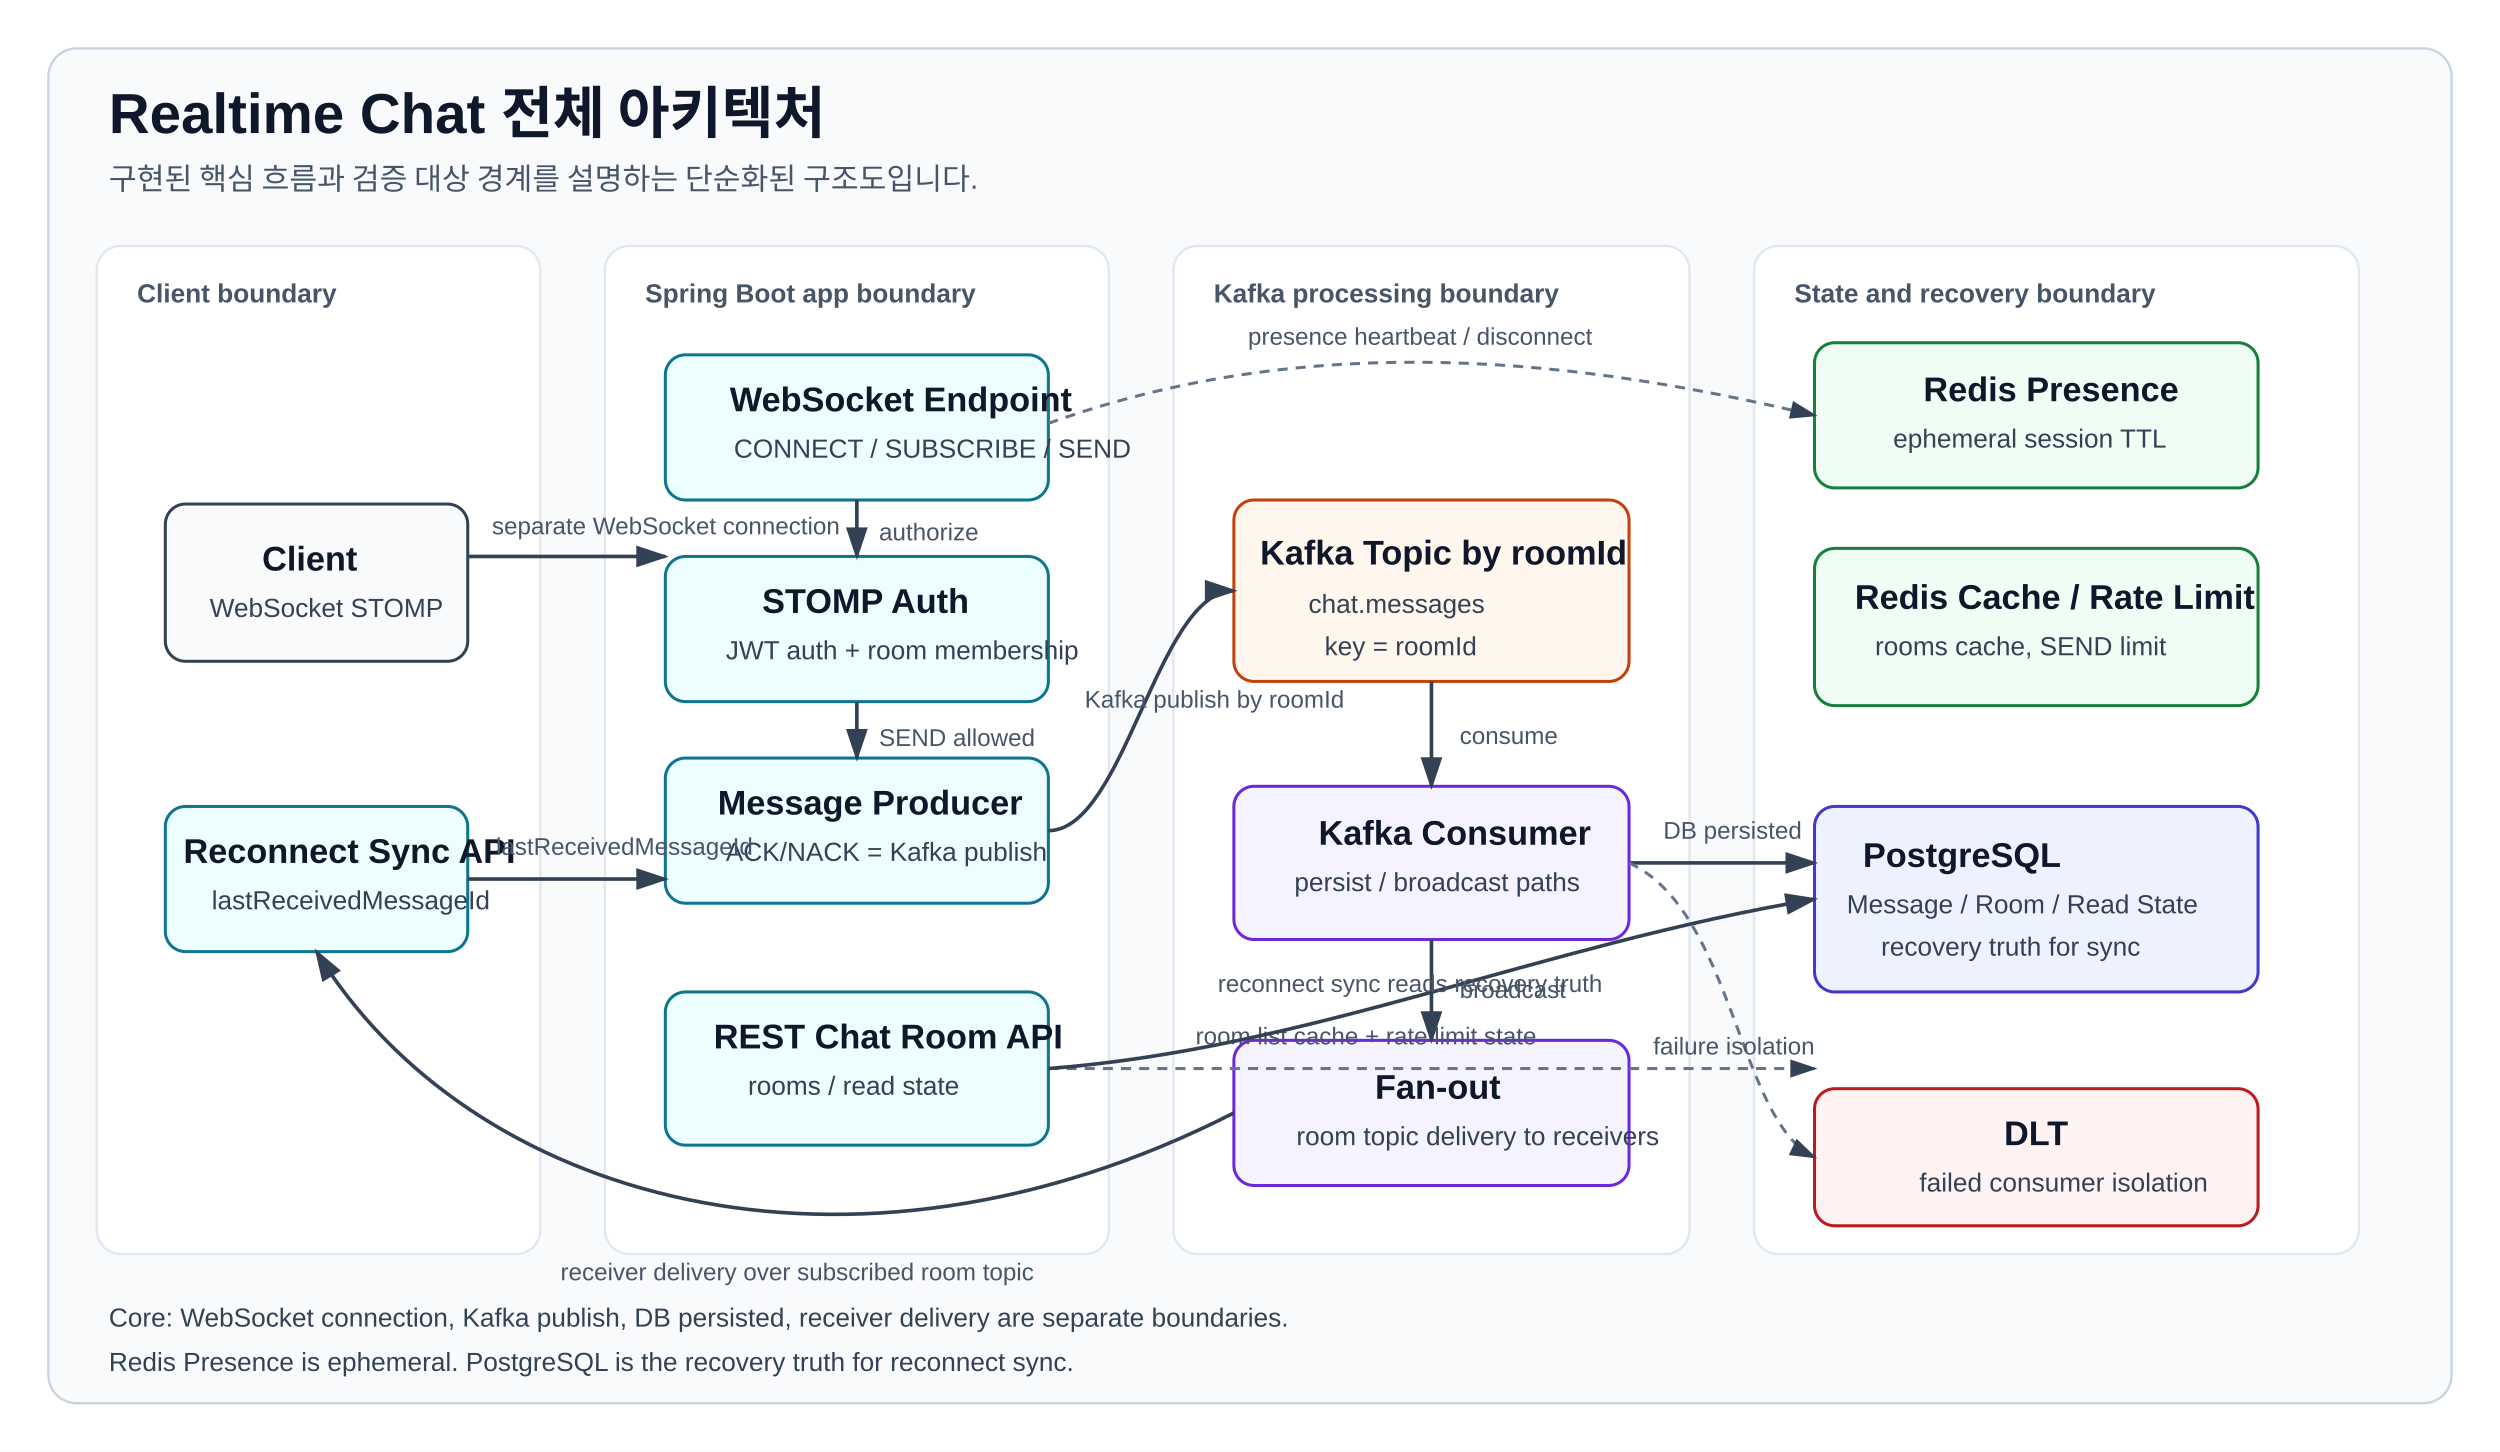
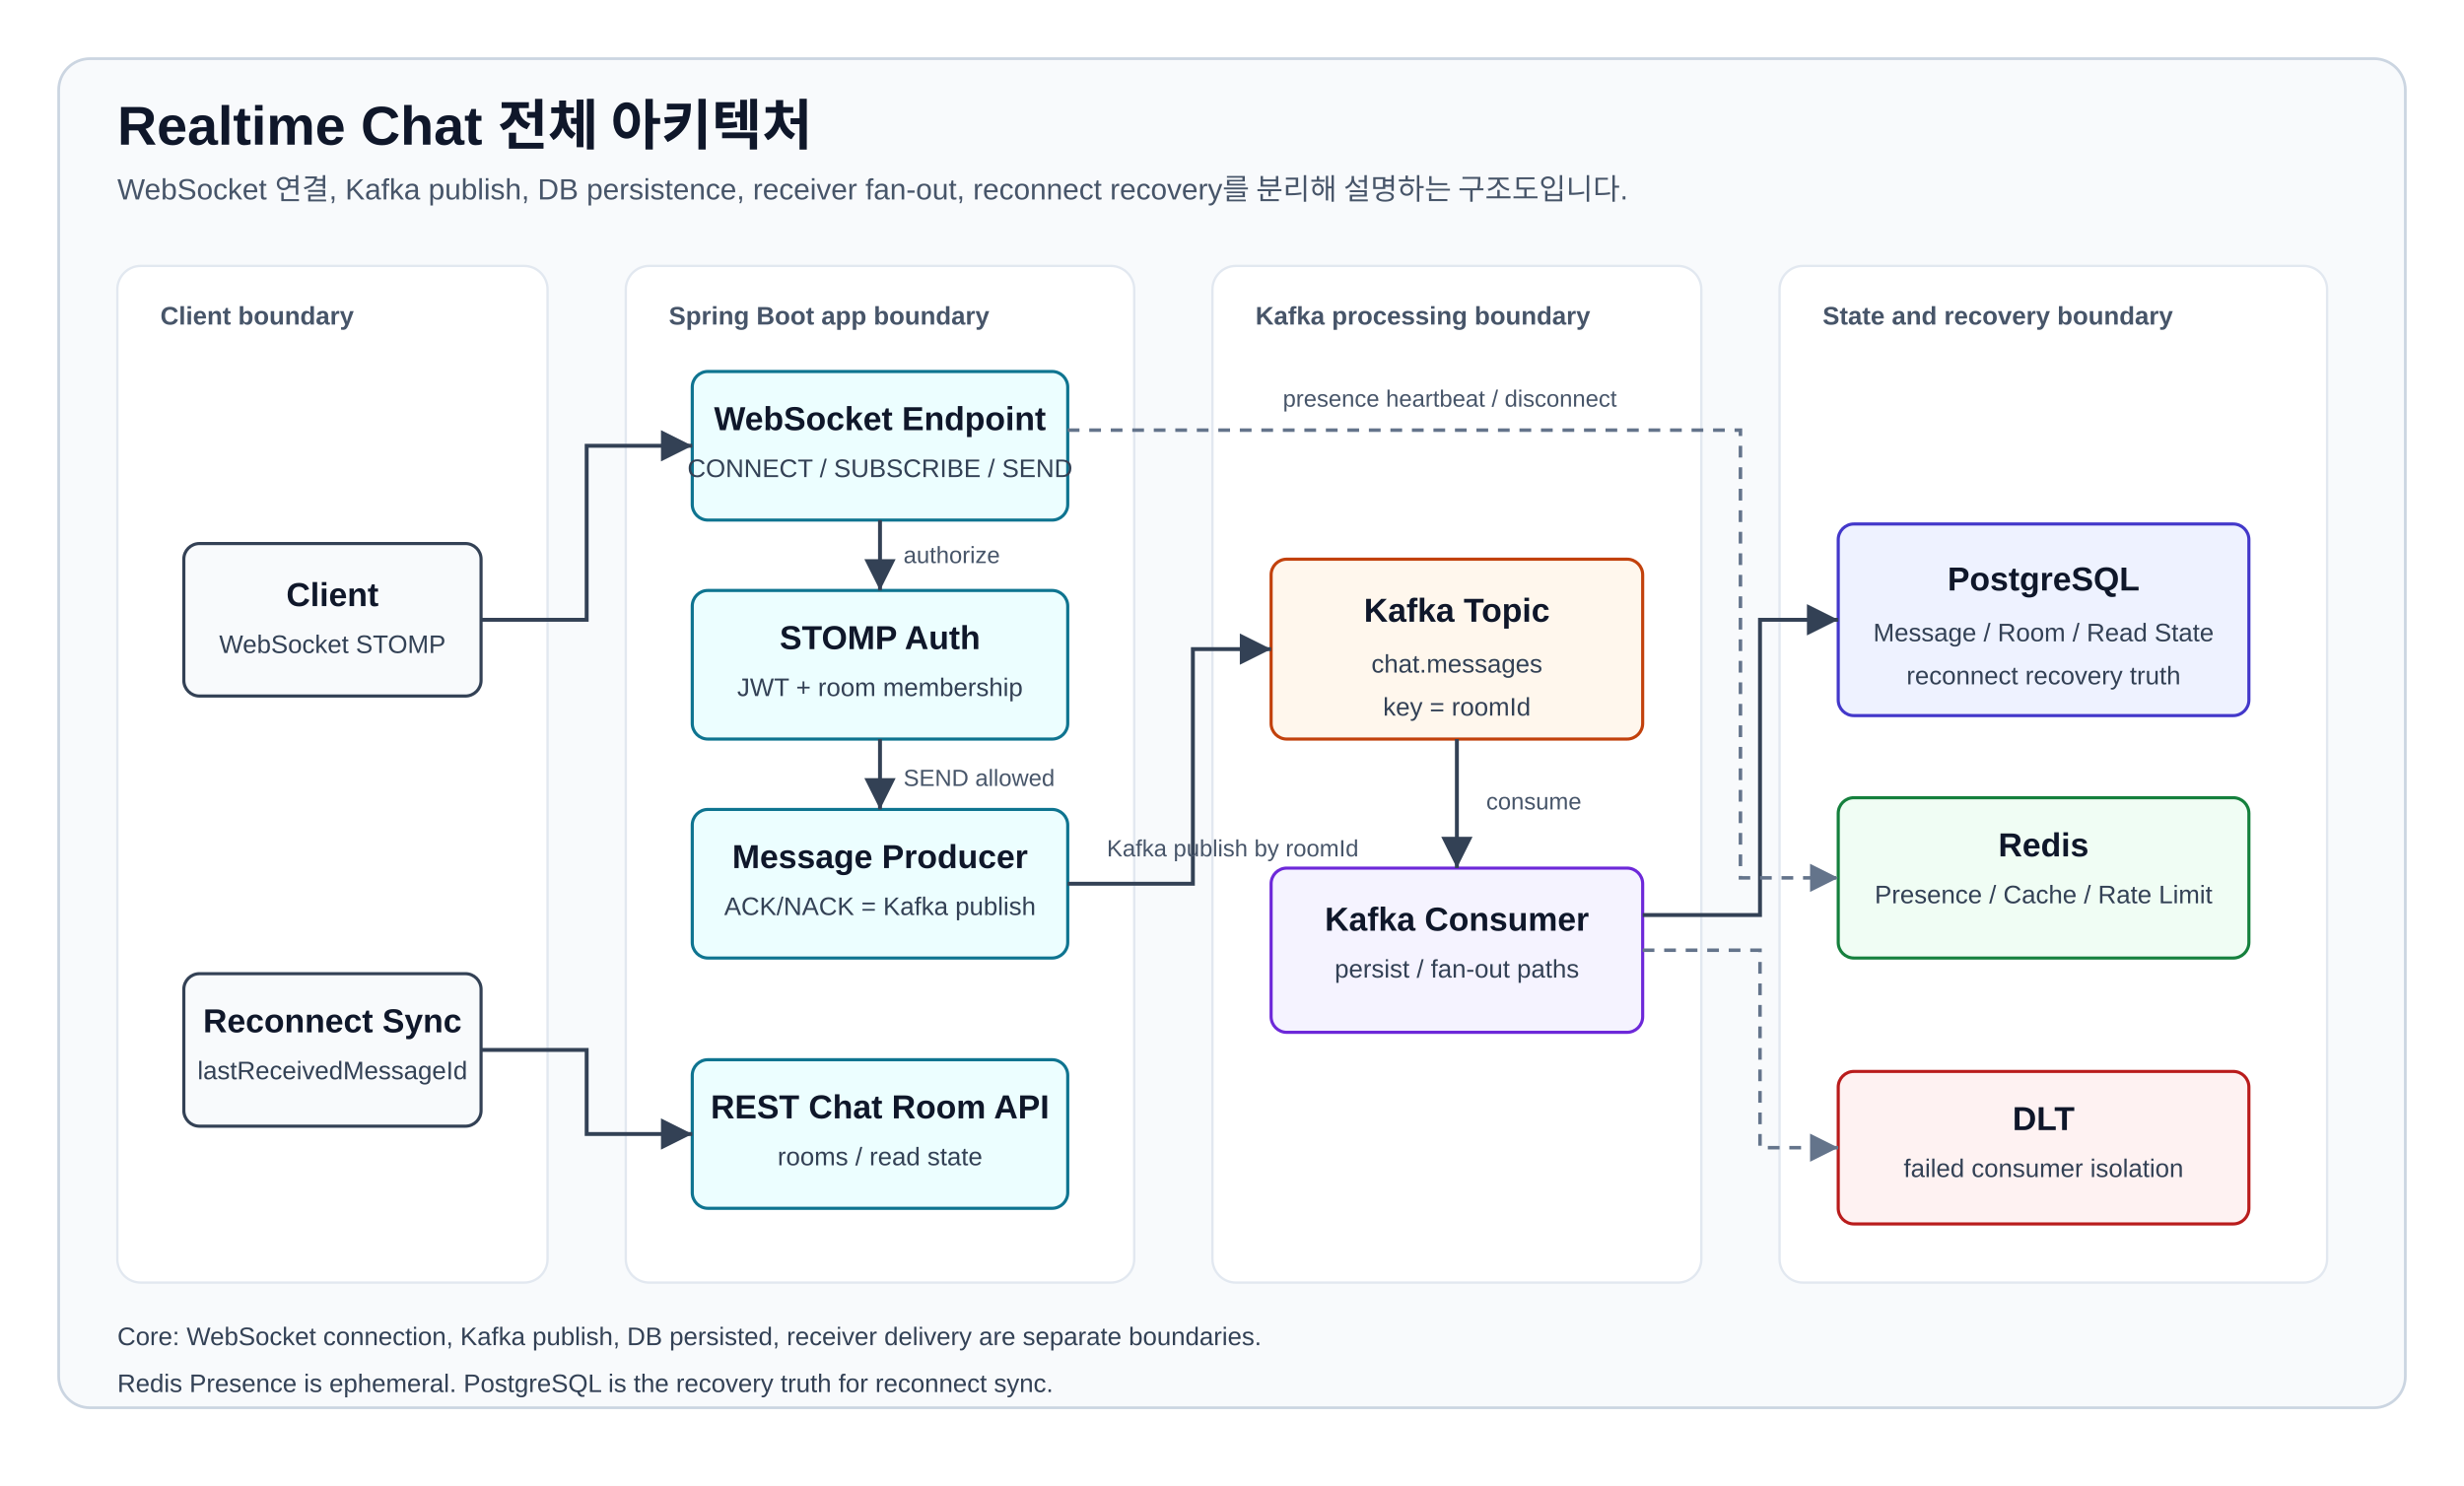
- <svg xmlns="http://www.w3.org/2000/svg" width="1240" height="720" viewBox="0 0 1240 720" role="img" aria-labelledby="title desc">
+ <svg xmlns="http://www.w3.org/2000/svg" width="1260" height="760" viewBox="0 0 1260 760" role="img" aria-labelledby="title desc">
  <defs>
-     <marker id="arrow" markerWidth="10" markerHeight="10" refX="8" refY="3" orient="auto" markerUnits="strokeWidth">
-       <path d="M0,0 L0,6 L9,3 z" fill="#334155" />
+     <marker id="arrow" markerWidth="12" markerHeight="12" refX="10" refY="6" orient="auto" markerUnits="strokeWidth">
+       <path d="M2,2 L10,6 L2,10 Z" fill="#334155" />
+     </marker>
+     <marker id="soft-arrow" markerWidth="12" markerHeight="12" refX="10" refY="6" orient="auto" markerUnits="strokeWidth">
+       <path d="M2,2 L10,6 L2,10 Z" fill="#64748b" />
    </marker>
    <style>
      .bg { fill: #ffffff; }
-       .panel { fill: #f8fafc; stroke: #cbd5e1; stroke-width: 1.2; rx: 14; }
-       .zone { fill: #ffffff; stroke: #e2e8f0; stroke-width: 1.2; rx: 12; }
-       .node { fill: #ffffff; stroke: #334155; stroke-width: 1.5; rx: 10; }
+       .panel { fill: #f8fafc; stroke: #cbd5e1; stroke-width: 1.4; }
+       .zone { fill: #ffffff; stroke: #e2e8f0; stroke-width: 1.2; }
+       .node { fill: #ffffff; stroke: #334155; stroke-width: 1.6; }
      .client { fill: #f8fafc; }
      .app { fill: #ecfeff; stroke: #0e7490; }
      .stream { fill: #fff7ed; stroke: #c2410c; }
      .consumer { fill: #f5f3ff; stroke: #6d28d9; }
      .redis { fill: #f0fdf4; stroke: #15803d; }
      .db { fill: #eef2ff; stroke: #4338ca; }
      .dlt { fill: #fef2f2; stroke: #b91c1c; }
+       .arrow { fill: none; stroke: #334155; stroke-width: 2; marker-end: url(#arrow); }
+       .softArrow { fill: none; stroke: #64748b; stroke-width: 1.8; stroke-dasharray: 6 5; marker-end: url(#soft-arrow); }
      .title { fill: #0f172a; font-family: Arial, sans-serif; font-size: 28px; font-weight: 700; }
      .subtitle { fill: #475569; font-family: Arial, sans-serif; font-size: 15px; }
      .label { fill: #0f172a; font-family: Arial, sans-serif; font-size: 17px; font-weight: 700; }
      .small { fill: #334155; font-family: Arial, sans-serif; font-size: 13px; }
      .tiny { fill: #475569; font-family: Arial, sans-serif; font-size: 12px; }
      .zoneLabel { fill: #475569; font-family: Arial, sans-serif; font-size: 13px; font-weight: 700; }
-       .arrow { fill: none; stroke: #334155; stroke-width: 1.8; marker-end: url(#arrow); }
-       .softArrow { fill: none; stroke: #64748b; stroke-width: 1.5; stroke-dasharray: 5 4; marker-end: url(#arrow); }
    </style>
  </defs>
-   <rect class="bg" width="1240" height="720" />
-   <rect class="panel" x="24" y="24" width="1192" height="672" />
-   <text class="title" x="54" y="66">Realtime Chat 전체 아키텍처</text>
-   <text class="subtitle" x="54" y="94">구현된 핵심 흐름과 검증 대상 경계를 설명하는 단순화된 구조도입니다.</text>
-   <rect class="zone" x="48" y="122" width="220" height="500" />
-   <text class="zoneLabel" x="68" y="150">Client boundary</text>
-   <rect class="zone" x="300" y="122" width="250" height="500" />
-   <text class="zoneLabel" x="320" y="150">Spring Boot app boundary</text>
-   <rect class="zone" x="582" y="122" width="256" height="500" />
-   <text class="zoneLabel" x="602" y="150">Kafka processing boundary</text>
-   <rect class="zone" x="870" y="122" width="300" height="500" />
-   <text class="zoneLabel" x="890" y="150">State and recovery boundary</text>
-   <rect class="node client" x="82" y="250" width="150" height="78" />
-   <text class="label" x="130" y="283">Client</text>
-   <text class="small" x="104" y="306">WebSocket STOMP</text>
-   <rect class="node app" x="330" y="176" width="190" height="72" />
-   <text class="label" x="362" y="204">WebSocket Endpoint</text>
-   <text class="small" x="364" y="227">CONNECT / SUBSCRIBE / SEND</text>
-   <rect class="node app" x="330" y="276" width="190" height="72" />
-   <text class="label" x="378" y="304">STOMP Auth</text>
-   <text class="small" x="360" y="327">JWT auth + room membership</text>
-   <rect class="node app" x="330" y="376" width="190" height="72" />
-   <text class="label" x="356" y="404">Message Producer</text>
-   <text class="small" x="360" y="427">ACK/NACK = Kafka publish</text>
-   <rect class="node app" x="330" y="492" width="190" height="76" />
-   <text class="label" x="354" y="520">REST Chat Room API</text>
-   <text class="small" x="371" y="543">rooms / read state</text>
-   <rect class="node app" x="82" y="400" width="150" height="72" />
-   <text class="label" x="91" y="428">Reconnect Sync API</text>
-   <text class="small" x="105" y="451">lastReceivedMessageId</text>
-   <rect class="node stream" x="612" y="248" width="196" height="90" />
-   <text class="label" x="625" y="280">Kafka Topic by roomId</text>
-   <text class="small" x="649" y="304">chat.messages</text>
-   <text class="small" x="657" y="325">key = roomId</text>
-   <rect class="node consumer" x="612" y="390" width="196" height="76" />
-   <text class="label" x="654" y="419">Kafka Consumer</text>
-   <text class="small" x="642" y="442">persist / broadcast paths</text>
-   <rect class="node consumer" x="612" y="516" width="196" height="72" />
-   <text class="label" x="682" y="545">Fan-out</text>
-   <text class="small" x="643" y="568">room topic delivery to receivers</text>
-   <rect class="node redis" x="900" y="170" width="220" height="72" />
-   <text class="label" x="954" y="199">Redis Presence</text>
-   <text class="small" x="939" y="222">ephemeral session TTL</text>
-   <rect class="node redis" x="900" y="272" width="220" height="78" />
-   <text class="label" x="920" y="302">Redis Cache / Rate Limit</text>
-   <text class="small" x="930" y="325">rooms cache, SEND limit</text>
-   <rect class="node db" x="900" y="400" width="220" height="92" />
-   <text class="label" x="924" y="430">PostgreSQL</text>
-   <text class="small" x="916" y="453">Message / Room / Read State</text>
-   <text class="small" x="933" y="474">recovery truth for sync</text>
-   <rect class="node dlt" x="900" y="540" width="220" height="68" />
-   <text class="label" x="994" y="568">DLT</text>
-   <text class="small" x="952" y="591">failed consumer isolation</text>
-   <path class="arrow" d="M232 276 H330" />
-   <text class="tiny" x="244" y="265">separate WebSocket connection</text>
-   <path class="arrow" d="M425 248 V276" />
-   <text class="tiny" x="436" y="268">authorize</text>
-   <path class="arrow" d="M425 348 V376" />
-   <text class="tiny" x="436" y="370">SEND allowed</text>
-   <path class="arrow" d="M520 412 C558 412 574 293 612 293" />
-   <text class="tiny" x="538" y="351">Kafka publish by roomId</text>
-   <path class="arrow" d="M710 338 V390" />
-   <text class="tiny" x="724" y="369">consume</text>
-   <path class="arrow" d="M808 428 H900" />
-   <text class="tiny" x="825" y="416">DB persisted</text>
-   <path class="arrow" d="M710 466 V516" />
-   <text class="tiny" x="724" y="495">broadcast</text>
-   <path class="arrow" d="M612 552 C420 650 232 595 157 472" />
-   <text class="tiny" x="278" y="635">receiver delivery over subscribed room topic</text>
-   <path class="softArrow" d="M520 210 C664 158 806 184 900 206" />
-   <text class="tiny" x="619" y="171">presence heartbeat / disconnect</text>
-   <path class="softArrow" d="M520 530 H900" />
-   <text class="tiny" x="593" y="518">room list cache + rate limit state</text>
-   <path class="arrow" d="M232 436 H330" />
-   <text class="tiny" x="246" y="424">lastReceivedMessageId</text>
-   <path class="arrow" d="M520 530 C650 520 763 469 900 446" />
-   <text class="tiny" x="604" y="492">reconnect sync reads recovery truth</text>
-   <path class="softArrow" d="M808 428 C860 452 862 556 900 574" />
-   <text class="tiny" x="820" y="523">failure isolation</text>
-   <text class="small" x="54" y="658">Core: WebSocket connection, Kafka publish, DB persisted, receiver delivery are separate boundaries.</text>
-   <text class="small" x="54" y="680">Redis Presence is ephemeral. PostgreSQL is the recovery truth for reconnect sync.</text>
+   <rect class="bg" width="1260" height="760" />
+   <rect class="panel" x="30" y="30" width="1200" height="690" rx="16" />
+   <text class="title" x="60" y="74">Realtime Chat 전체 아키텍처</text>
+   <text class="subtitle" x="60" y="102">WebSocket 연결, Kafka publish, DB persistence, receiver fan-out, reconnect recovery를 분리해 설명하는 구조도입니다.</text>
+   <rect class="zone" x="60" y="136" width="220" height="520" rx="12" />
+   <text class="zoneLabel" x="82" y="166">Client boundary</text>
+   <rect class="zone" x="320" y="136" width="260" height="520" rx="12" />
+   <text class="zoneLabel" x="342" y="166">Spring Boot app boundary</text>
+   <rect class="zone" x="620" y="136" width="250" height="520" rx="12" />
+   <text class="zoneLabel" x="642" y="166">Kafka processing boundary</text>
+   <rect class="zone" x="910" y="136" width="280" height="520" rx="12" />
+   <text class="zoneLabel" x="932" y="166">State and recovery boundary</text>
+   <rect class="node client" x="94" y="278" width="152" height="78" rx="8" />
+   <text class="label" x="170" y="310" text-anchor="middle">Client</text>
+   <text class="small" x="170" y="334" text-anchor="middle">WebSocket STOMP</text>
+   <rect class="node app" x="354" y="190" width="192" height="76" rx="8" />
+   <text class="label" x="450" y="220" text-anchor="middle">WebSocket Endpoint</text>
+   <text class="small" x="450" y="244" text-anchor="middle">CONNECT / SUBSCRIBE / SEND</text>
+   <rect class="node app" x="354" y="302" width="192" height="76" rx="8" />
+   <text class="label" x="450" y="332" text-anchor="middle">STOMP Auth</text>
+   <text class="small" x="450" y="356" text-anchor="middle">JWT + room membership</text>
+   <rect class="node app" x="354" y="414" width="192" height="76" rx="8" />
+   <text class="label" x="450" y="444" text-anchor="middle">Message Producer</text>
+   <text class="small" x="450" y="468" text-anchor="middle">ACK/NACK = Kafka publish</text>
+   <rect class="node app" x="354" y="542" width="192" height="76" rx="8" />
+   <text class="label" x="450" y="572" text-anchor="middle">REST Chat Room API</text>
+   <text class="small" x="450" y="596" text-anchor="middle">rooms / read state</text>
+   <rect class="node stream" x="650" y="286" width="190" height="92" rx="8" />
+   <text class="label" x="745" y="318" text-anchor="middle">Kafka Topic</text>
+   <text class="small" x="745" y="344" text-anchor="middle">chat.messages</text>
+   <text class="small" x="745" y="366" text-anchor="middle">key = roomId</text>
+   <rect class="node consumer" x="650" y="444" width="190" height="84" rx="8" />
+   <text class="label" x="745" y="476" text-anchor="middle">Kafka Consumer</text>
+   <text class="small" x="745" y="500" text-anchor="middle">persist / fan-out paths</text>
+   <rect class="node db" x="940" y="268" width="210" height="98" rx="8" />
+   <text class="label" x="1045" y="302" text-anchor="middle">PostgreSQL</text>
+   <text class="small" x="1045" y="328" text-anchor="middle">Message / Room / Read State</text>
+   <text class="small" x="1045" y="350" text-anchor="middle">reconnect recovery truth</text>
+   <rect class="node redis" x="940" y="408" width="210" height="82" rx="8" />
+   <text class="label" x="1045" y="438" text-anchor="middle">Redis</text>
+   <text class="small" x="1045" y="462" text-anchor="middle">Presence / Cache / Rate Limit</text>
+   <rect class="node dlt" x="940" y="548" width="210" height="78" rx="8" />
+   <text class="label" x="1045" y="578" text-anchor="middle">DLT</text>
+   <text class="small" x="1045" y="602" text-anchor="middle">failed consumer isolation</text>
+   <rect class="node client" x="94" y="498" width="152" height="78" rx="8" />
+   <text class="label" x="170" y="528" text-anchor="middle">Reconnect Sync</text>
+   <text class="small" x="170" y="552" text-anchor="middle">lastReceivedMessageId</text>
+   <path class="arrow" d="M246 317 H300 V228 H354" />
+   <path class="arrow" d="M450 266 V302" />
+   <text class="tiny" x="462" y="288">authorize</text>
+   <path class="arrow" d="M450 378 V414" />
+   <text class="tiny" x="462" y="402">SEND allowed</text>
+   <path class="arrow" d="M546 452 H610 V332 H650" />
+   <text class="tiny" x="566" y="438">Kafka publish by roomId</text>
+   <path class="arrow" d="M745 378 V444" />
+   <text class="tiny" x="760" y="414">consume</text>
+   <path class="arrow" d="M840 468 H900 V317 H940" />
+   <path class="arrow" d="M246 537 H300 V580 H354" />
+   <path class="softArrow" d="M546 220 H890 V449 H940" />
+   <text class="tiny" x="656" y="208">presence heartbeat / disconnect</text>
+   <path class="softArrow" d="M840 486 H900 V587 H940" />
+   <text class="small" x="60" y="688">Core: WebSocket connection, Kafka publish, DB persisted, receiver delivery are separate boundaries.</text>
+   <text class="small" x="60" y="712">Redis Presence is ephemeral. PostgreSQL is the recovery truth for reconnect sync.</text>
</svg>
